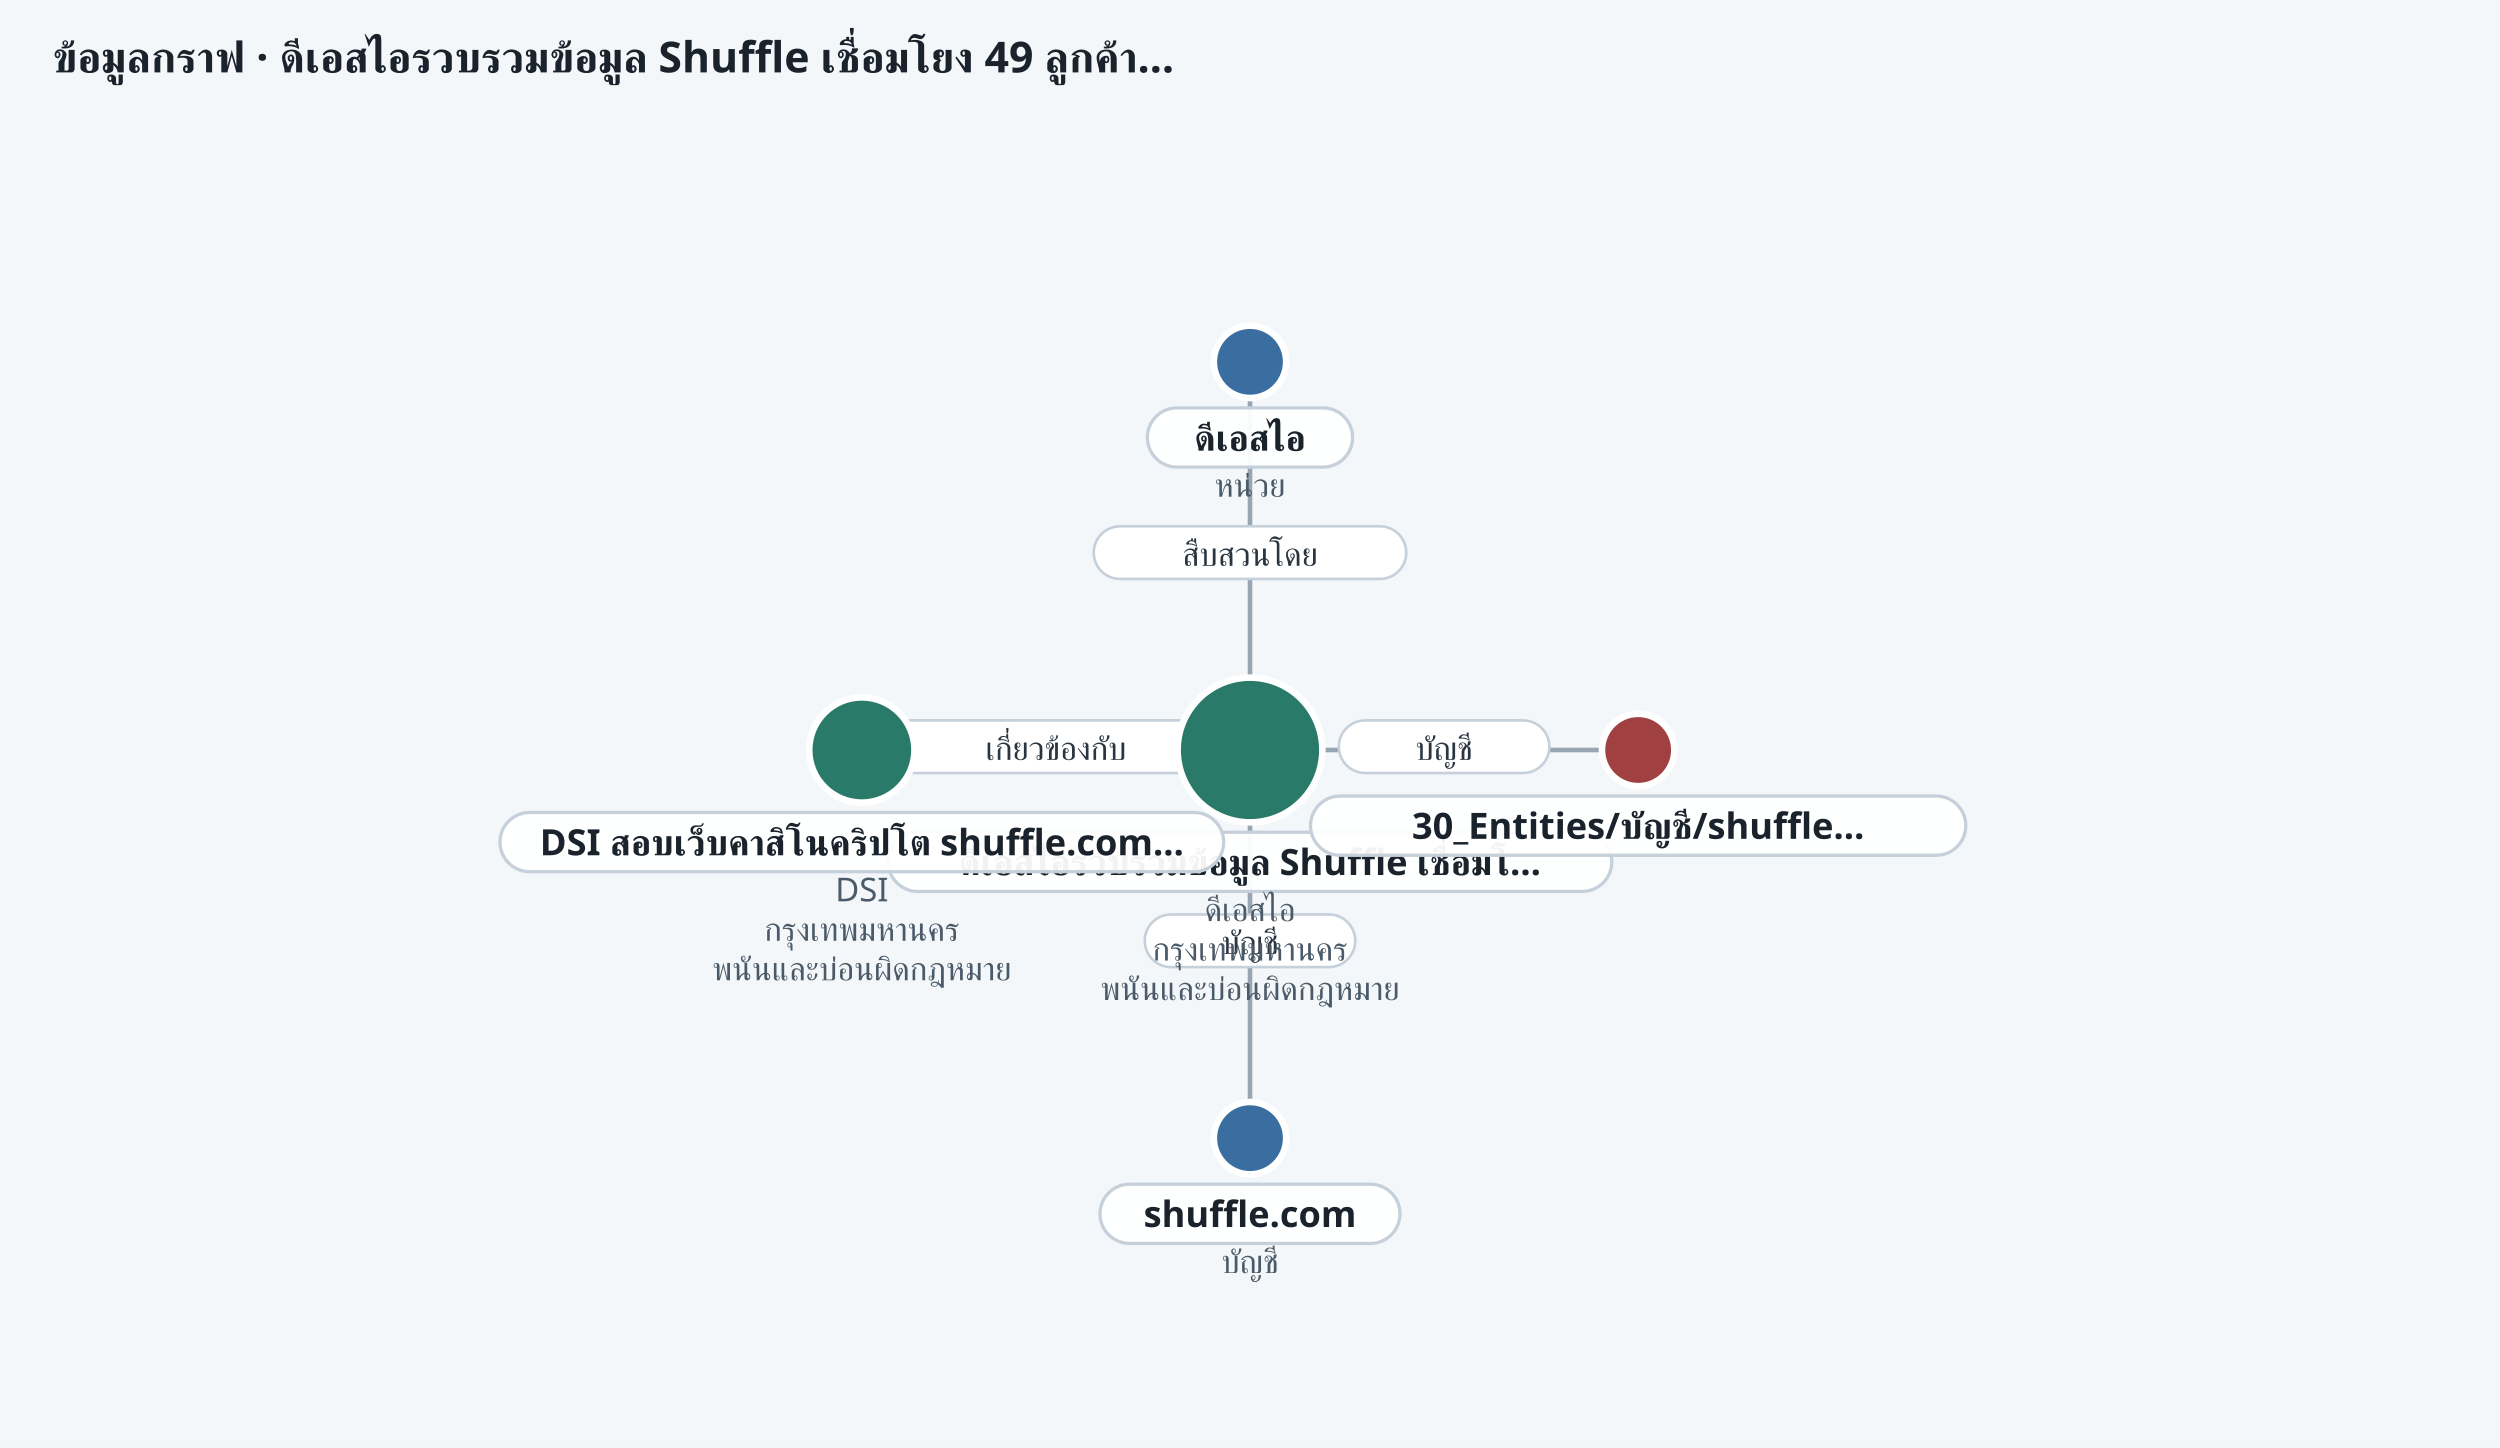
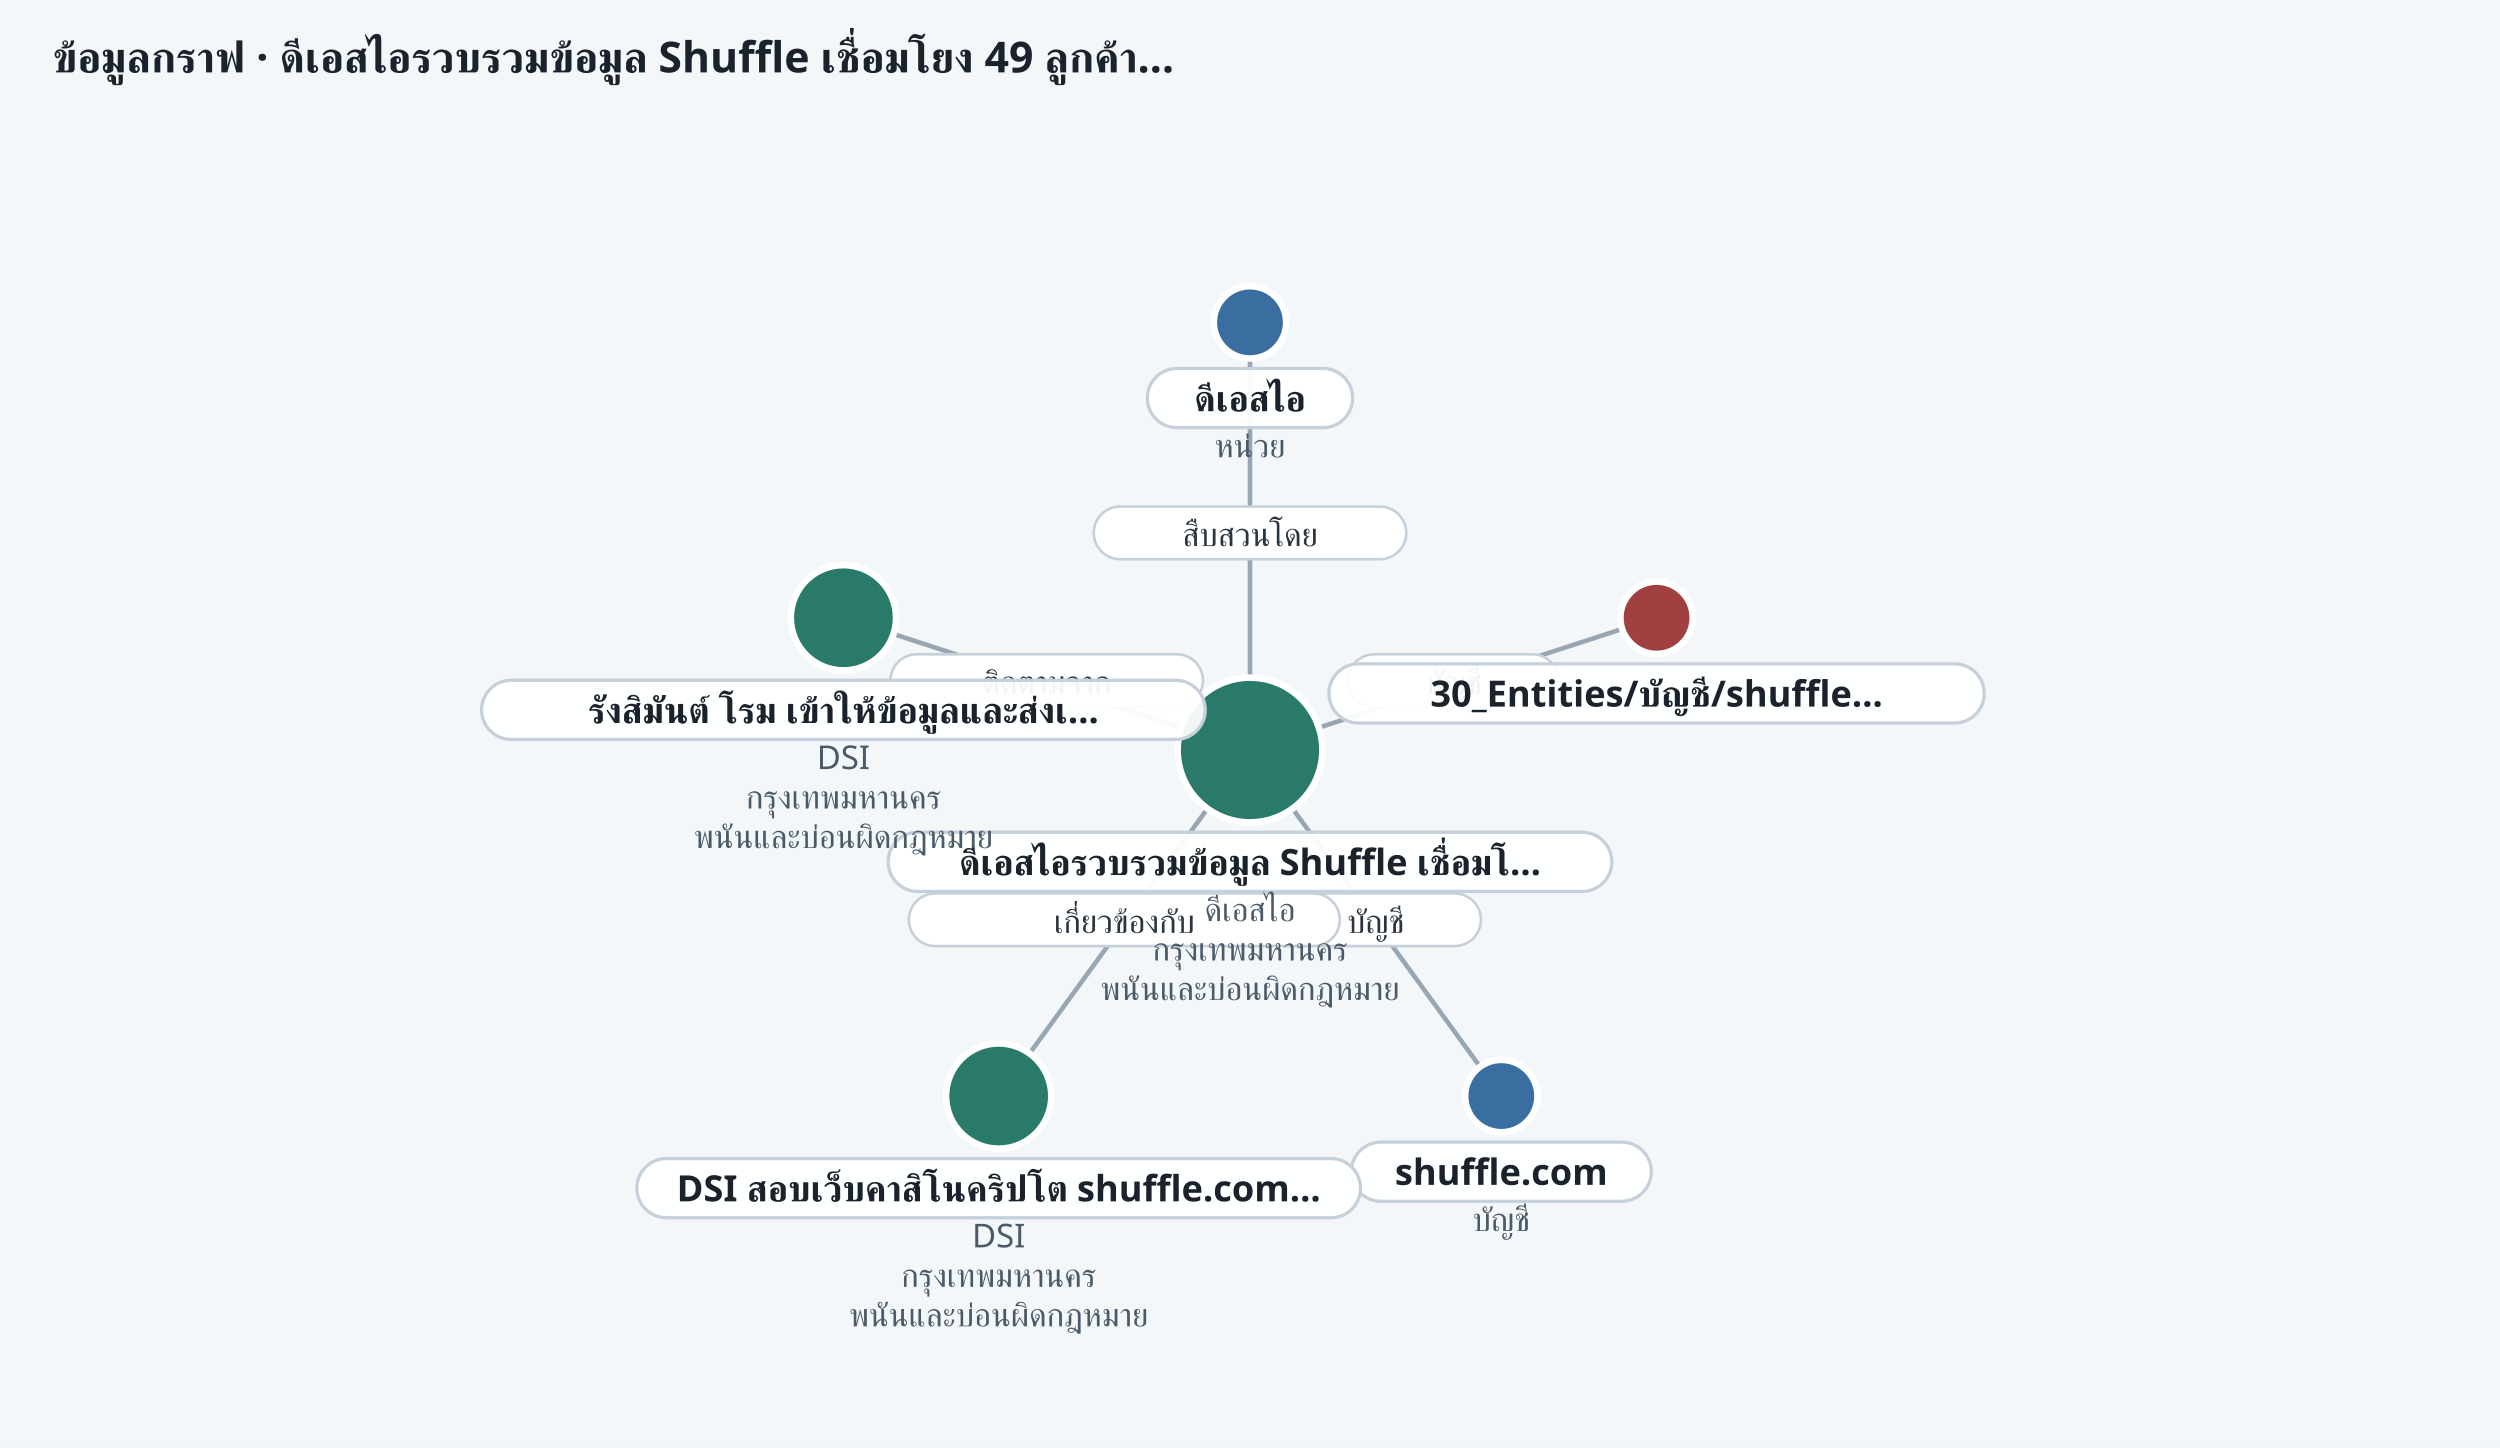
<svg xmlns="http://www.w3.org/2000/svg" width="760" height="440" viewBox="0 0 760 440" role="img" aria-label="ego graph 20261024-gamble-02">
  <rect width="100%" height="100%" fill="#f4f7fa" />
  <text x="16" y="22" font-size="13" font-weight="700" fill="#1a222c" font-family="Sarabun, Anuphan, sans-serif">ข้อมูลกราฟ · ดีเอสไอรวบรวมข้อมูล Shuffle เชื่อมโยง 49 ลูกค้า…</text>
-   <line x1="380.0" y1="228.0" x2="380.0" y2="110.0" stroke="#7a8a9a" stroke-width="1.4" opacity="0.75" />
-   <rect x="332.5" y="160.0" width="95.0" height="16" rx="8" fill="#fff" stroke="#c5d0da" stroke-width="0.8" />
-   <text x="380.0" y="172.0" text-anchor="middle" font-size="10" fill="#2a3540" font-family="Sarabun, Anuphan, sans-serif">สืบสวนโดย</text>
-   <line x1="380.0" y1="228.0" x2="498.0" y2="228.0" stroke="#7a8a9a" stroke-width="1.4" opacity="0.75" />
-   <rect x="407.0" y="219.0" width="64.0" height="16" rx="8" fill="#fff" stroke="#c5d0da" stroke-width="0.8" />
-   <text x="439.0" y="231.0" text-anchor="middle" font-size="10" fill="#2a3540" font-family="Sarabun, Anuphan, sans-serif">บัญชี</text>
-   <line x1="380.0" y1="228.0" x2="380.0" y2="346.0" stroke="#7a8a9a" stroke-width="1.4" opacity="0.75" />
-   <rect x="348.0" y="278.0" width="64.0" height="16" rx="8" fill="#fff" stroke="#c5d0da" stroke-width="0.8" />
-   <text x="380.0" y="290.0" text-anchor="middle" font-size="10" fill="#2a3540" font-family="Sarabun, Anuphan, sans-serif">บัญชี</text>
-   <line x1="262.0" y1="228.0" x2="380.0" y2="228.0" stroke="#7a8a9a" stroke-width="1.4" opacity="0.75" />
-   <rect x="255.5" y="219.0" width="131.0" height="16" rx="8" fill="#fff" stroke="#c5d0da" stroke-width="0.8" />
-   <text x="321.0" y="231.0" text-anchor="middle" font-size="10" fill="#2a3540" font-family="Sarabun, Anuphan, sans-serif">เกี่ยวข้องกับ</text>
+   <line x1="380.0" y1="228.0" x2="380.0" y2="98.0" stroke="#7a8a9a" stroke-width="1.4" opacity="0.75" />
+   <rect x="332.5" y="154.0" width="95.0" height="16" rx="8" fill="#fff" stroke="#c5d0da" stroke-width="0.8" />
+   <text x="380.0" y="166.0" text-anchor="middle" font-size="10" fill="#2a3540" font-family="Sarabun, Anuphan, sans-serif">สืบสวนโดย</text>
+   <line x1="380.0" y1="228.0" x2="503.6" y2="187.8" stroke="#7a8a9a" stroke-width="1.4" opacity="0.75" />
+   <rect x="409.8" y="198.9" width="64.0" height="16" rx="8" fill="#fff" stroke="#c5d0da" stroke-width="0.8" />
+   <text x="441.8" y="210.9" text-anchor="middle" font-size="10" fill="#2a3540" font-family="Sarabun, Anuphan, sans-serif">บัญชี</text>
+   <line x1="380.0" y1="228.0" x2="456.4" y2="333.2" stroke="#7a8a9a" stroke-width="1.4" opacity="0.75" />
+   <rect x="386.2" y="271.6" width="64.0" height="16" rx="8" fill="#fff" stroke="#c5d0da" stroke-width="0.8" />
+   <text x="418.2" y="283.6" text-anchor="middle" font-size="10" fill="#2a3540" font-family="Sarabun, Anuphan, sans-serif">บัญชี</text>
+   <line x1="303.6" y1="333.2" x2="380.0" y2="228.0" stroke="#7a8a9a" stroke-width="1.4" opacity="0.75" />
+   <rect x="276.3" y="271.6" width="131.0" height="16" rx="8" fill="#fff" stroke="#c5d0da" stroke-width="0.8" />
+   <text x="341.8" y="283.6" text-anchor="middle" font-size="10" fill="#2a3540" font-family="Sarabun, Anuphan, sans-serif">เกี่ยวข้องกับ</text>
+   <line x1="256.4" y1="187.8" x2="380.0" y2="228.0" stroke="#7a8a9a" stroke-width="1.4" opacity="0.75" />
+   <rect x="270.7" y="198.9" width="95.0" height="16" rx="8" fill="#fff" stroke="#c5d0da" stroke-width="0.8" />
+   <text x="318.2" y="210.9" text-anchor="middle" font-size="10" fill="#2a3540" font-family="Sarabun, Anuphan, sans-serif">ติดตามจาก</text>
  <circle cx="380.0" cy="228.0" r="22" fill="#2a7a6a" stroke="#fff" stroke-width="2" />
  <rect x="270.0" y="253.0" width="220.0" height="18" rx="9" fill="rgba(255,255,255,0.94)" stroke="#c5d0da" />
  <text x="380.0" y="266.0" text-anchor="middle" font-size="11" font-weight="600" fill="#1a222c" font-family="Sarabun, Anuphan, sans-serif">ดีเอสไอรวบรวมข้อมูล Shuffle เชื่อมโ…</text>
  <text x="380.0" y="280.0" text-anchor="middle" font-size="10" fill="#4a5a68" font-family="Sarabun, Anuphan, sans-serif">ดีเอสไอ</text>
  <text x="380.0" y="292.0" text-anchor="middle" font-size="10" fill="#4a5a68" font-family="Sarabun, Anuphan, sans-serif">กรุงเทพมหานคร</text>
  <text x="380.0" y="304.0" text-anchor="middle" font-size="10" fill="#4a5a68" font-family="Sarabun, Anuphan, sans-serif">พนันและบ่อนผิดกฎหมาย</text>
-   <circle cx="380.0" cy="110.0" r="11" fill="#3a6ea0" stroke="#fff" stroke-width="2" />
-   <rect x="348.8" y="124.0" width="62.4" height="18" rx="9" fill="rgba(255,255,255,0.94)" stroke="#c5d0da" />
-   <text x="380.0" y="137.0" text-anchor="middle" font-size="11" font-weight="600" fill="#1a222c" font-family="Sarabun, Anuphan, sans-serif">ดีเอสไอ</text>
-   <text x="380.0" y="151.0" text-anchor="middle" font-size="10" fill="#4a5a68" font-family="Sarabun, Anuphan, sans-serif">หน่วย</text>
-   <circle cx="498.0" cy="228.0" r="11" fill="#a04040" stroke="#fff" stroke-width="2" />
-   <rect x="398.4" y="242.0" width="199.2" height="18" rx="9" fill="rgba(255,255,255,0.94)" stroke="#c5d0da" />
-   <text x="498.0" y="255.0" text-anchor="middle" font-size="11" font-weight="600" fill="#1a222c" font-family="Sarabun, Anuphan, sans-serif">30_Entities/บัญชี/shuffle…</text>
-   <circle cx="380.0" cy="346.0" r="11" fill="#3a6ea0" stroke="#fff" stroke-width="2" />
-   <rect x="334.4" y="360.0" width="91.2" height="18" rx="9" fill="rgba(255,255,255,0.94)" stroke="#c5d0da" />
-   <text x="380.0" y="373.0" text-anchor="middle" font-size="11" font-weight="600" fill="#1a222c" font-family="Sarabun, Anuphan, sans-serif">shuffle.com</text>
-   <text x="380.0" y="387.0" text-anchor="middle" font-size="10" fill="#4a5a68" font-family="Sarabun, Anuphan, sans-serif">บัญชี</text>
-   <circle cx="262.0" cy="228.0" r="16" fill="#2a7a6a" stroke="#fff" stroke-width="2" />
-   <rect x="152.0" y="247.0" width="220.0" height="18" rx="9" fill="rgba(255,255,255,0.94)" stroke="#c5d0da" />
-   <text x="262.0" y="260.0" text-anchor="middle" font-size="11" font-weight="600" fill="#1a222c" font-family="Sarabun, Anuphan, sans-serif">DSI สอบเว็บคาสิโนคริปโต shuffle.com…</text>
-   <text x="262.0" y="274.0" text-anchor="middle" font-size="10" fill="#4a5a68" font-family="Sarabun, Anuphan, sans-serif">DSI</text>
-   <text x="262.0" y="286.0" text-anchor="middle" font-size="10" fill="#4a5a68" font-family="Sarabun, Anuphan, sans-serif">กรุงเทพมหานคร</text>
-   <text x="262.0" y="298.0" text-anchor="middle" font-size="10" fill="#4a5a68" font-family="Sarabun, Anuphan, sans-serif">พนันและบ่อนผิดกฎหมาย</text>
+   <circle cx="380.0" cy="98.0" r="11" fill="#3a6ea0" stroke="#fff" stroke-width="2" />
+   <rect x="348.8" y="112.0" width="62.4" height="18" rx="9" fill="rgba(255,255,255,0.94)" stroke="#c5d0da" />
+   <text x="380.0" y="125.0" text-anchor="middle" font-size="11" font-weight="600" fill="#1a222c" font-family="Sarabun, Anuphan, sans-serif">ดีเอสไอ</text>
+   <text x="380.0" y="139.0" text-anchor="middle" font-size="10" fill="#4a5a68" font-family="Sarabun, Anuphan, sans-serif">หน่วย</text>
+   <circle cx="503.6" cy="187.8" r="11" fill="#a04040" stroke="#fff" stroke-width="2" />
+   <rect x="404.0" y="201.8" width="199.2" height="18" rx="9" fill="rgba(255,255,255,0.94)" stroke="#c5d0da" />
+   <text x="503.6" y="214.8" text-anchor="middle" font-size="11" font-weight="600" fill="#1a222c" font-family="Sarabun, Anuphan, sans-serif">30_Entities/บัญชี/shuffle…</text>
+   <circle cx="456.4" cy="333.2" r="11" fill="#3a6ea0" stroke="#fff" stroke-width="2" />
+   <rect x="410.8" y="347.2" width="91.2" height="18" rx="9" fill="rgba(255,255,255,0.94)" stroke="#c5d0da" />
+   <text x="456.4" y="360.2" text-anchor="middle" font-size="11" font-weight="600" fill="#1a222c" font-family="Sarabun, Anuphan, sans-serif">shuffle.com</text>
+   <text x="456.4" y="374.2" text-anchor="middle" font-size="10" fill="#4a5a68" font-family="Sarabun, Anuphan, sans-serif">บัญชี</text>
+   <circle cx="303.6" cy="333.2" r="16" fill="#2a7a6a" stroke="#fff" stroke-width="2" />
+   <rect x="193.6" y="352.2" width="220.0" height="18" rx="9" fill="rgba(255,255,255,0.94)" stroke="#c5d0da" />
+   <text x="303.6" y="365.2" text-anchor="middle" font-size="11" font-weight="600" fill="#1a222c" font-family="Sarabun, Anuphan, sans-serif">DSI สอบเว็บคาสิโนคริปโต shuffle.com…</text>
+   <text x="303.6" y="379.2" text-anchor="middle" font-size="10" fill="#4a5a68" font-family="Sarabun, Anuphan, sans-serif">DSI</text>
+   <text x="303.6" y="391.2" text-anchor="middle" font-size="10" fill="#4a5a68" font-family="Sarabun, Anuphan, sans-serif">กรุงเทพมหานคร</text>
+   <text x="303.6" y="403.2" text-anchor="middle" font-size="10" fill="#4a5a68" font-family="Sarabun, Anuphan, sans-serif">พนันและบ่อนผิดกฎหมาย</text>
+   <circle cx="256.4" cy="187.8" r="16" fill="#2a7a6a" stroke="#fff" stroke-width="2" />
+   <rect x="146.4" y="206.8" width="220.0" height="18" rx="9" fill="rgba(255,255,255,0.94)" stroke="#c5d0da" />
+   <text x="256.4" y="219.8" text-anchor="middle" font-size="11" font-weight="600" fill="#1a222c" font-family="Sarabun, Anuphan, sans-serif">รังสิมันต์ โรม เข้าให้ข้อมูลและส่งเ…</text>
+   <text x="256.4" y="233.8" text-anchor="middle" font-size="10" fill="#4a5a68" font-family="Sarabun, Anuphan, sans-serif">DSI</text>
+   <text x="256.4" y="245.8" text-anchor="middle" font-size="10" fill="#4a5a68" font-family="Sarabun, Anuphan, sans-serif">กรุงเทพมหานคร</text>
+   <text x="256.4" y="257.8" text-anchor="middle" font-size="10" fill="#4a5a68" font-family="Sarabun, Anuphan, sans-serif">พนันและบ่อนผิดกฎหมาย</text>
</svg>
